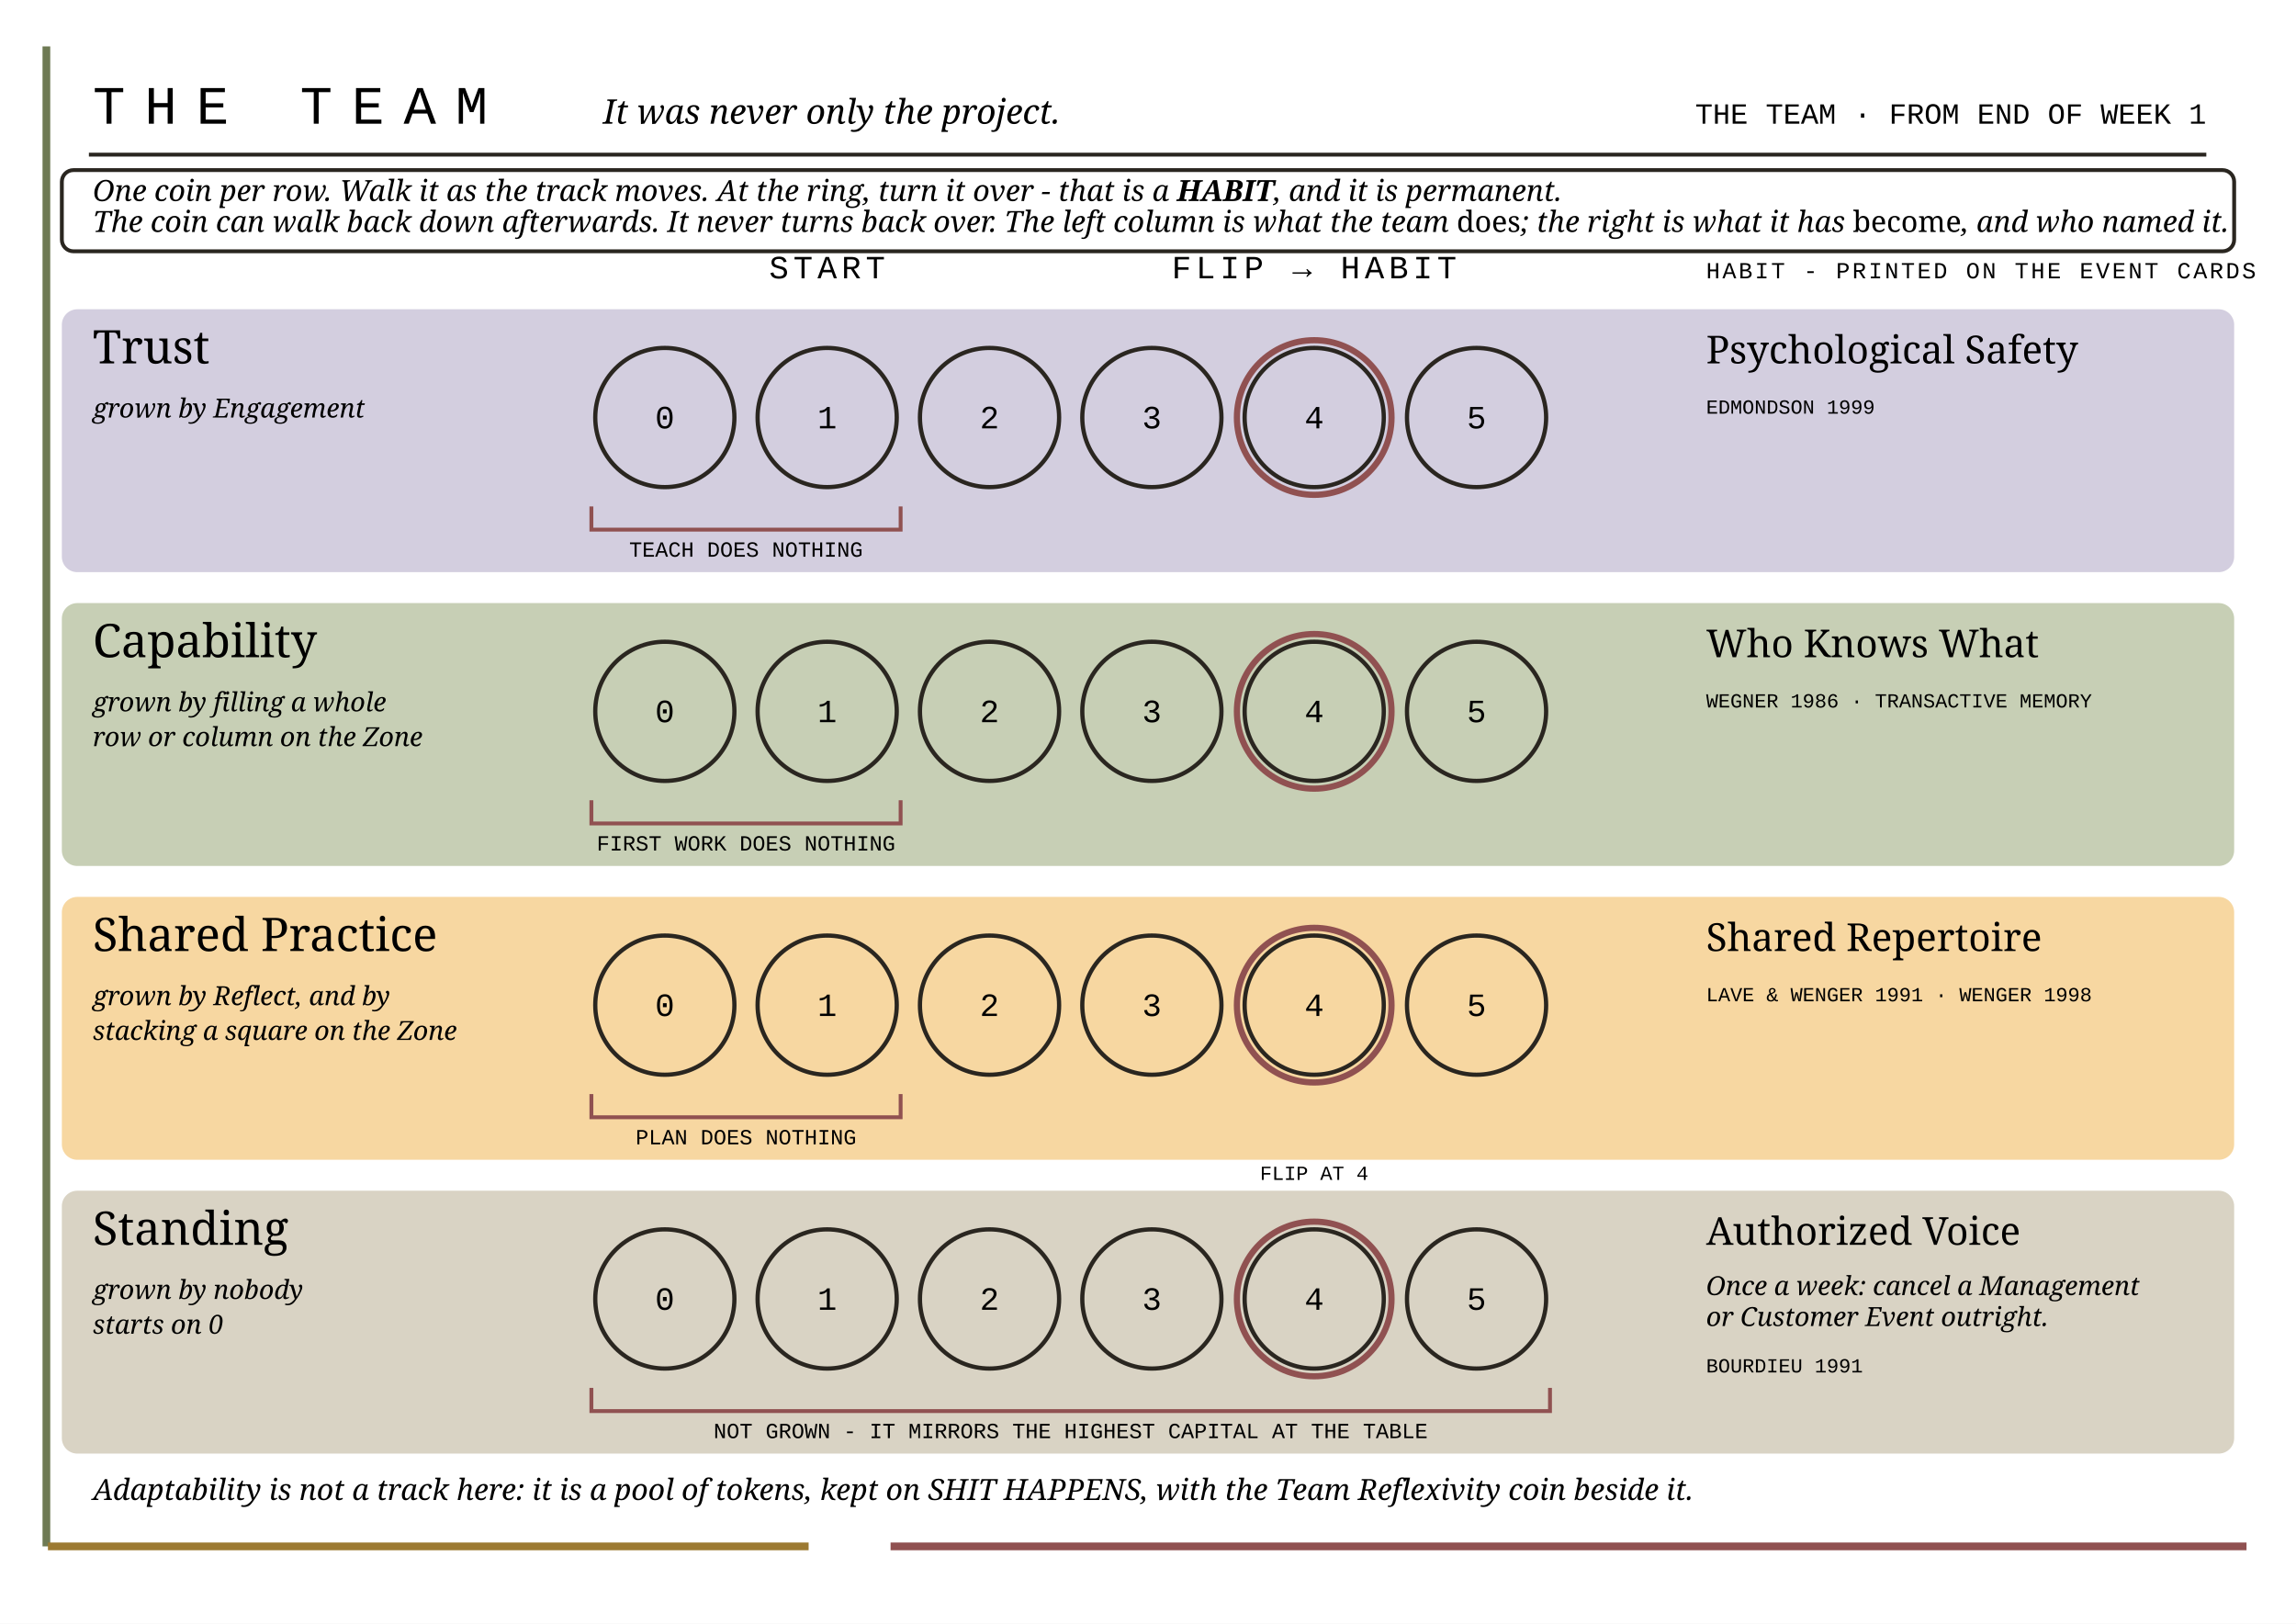
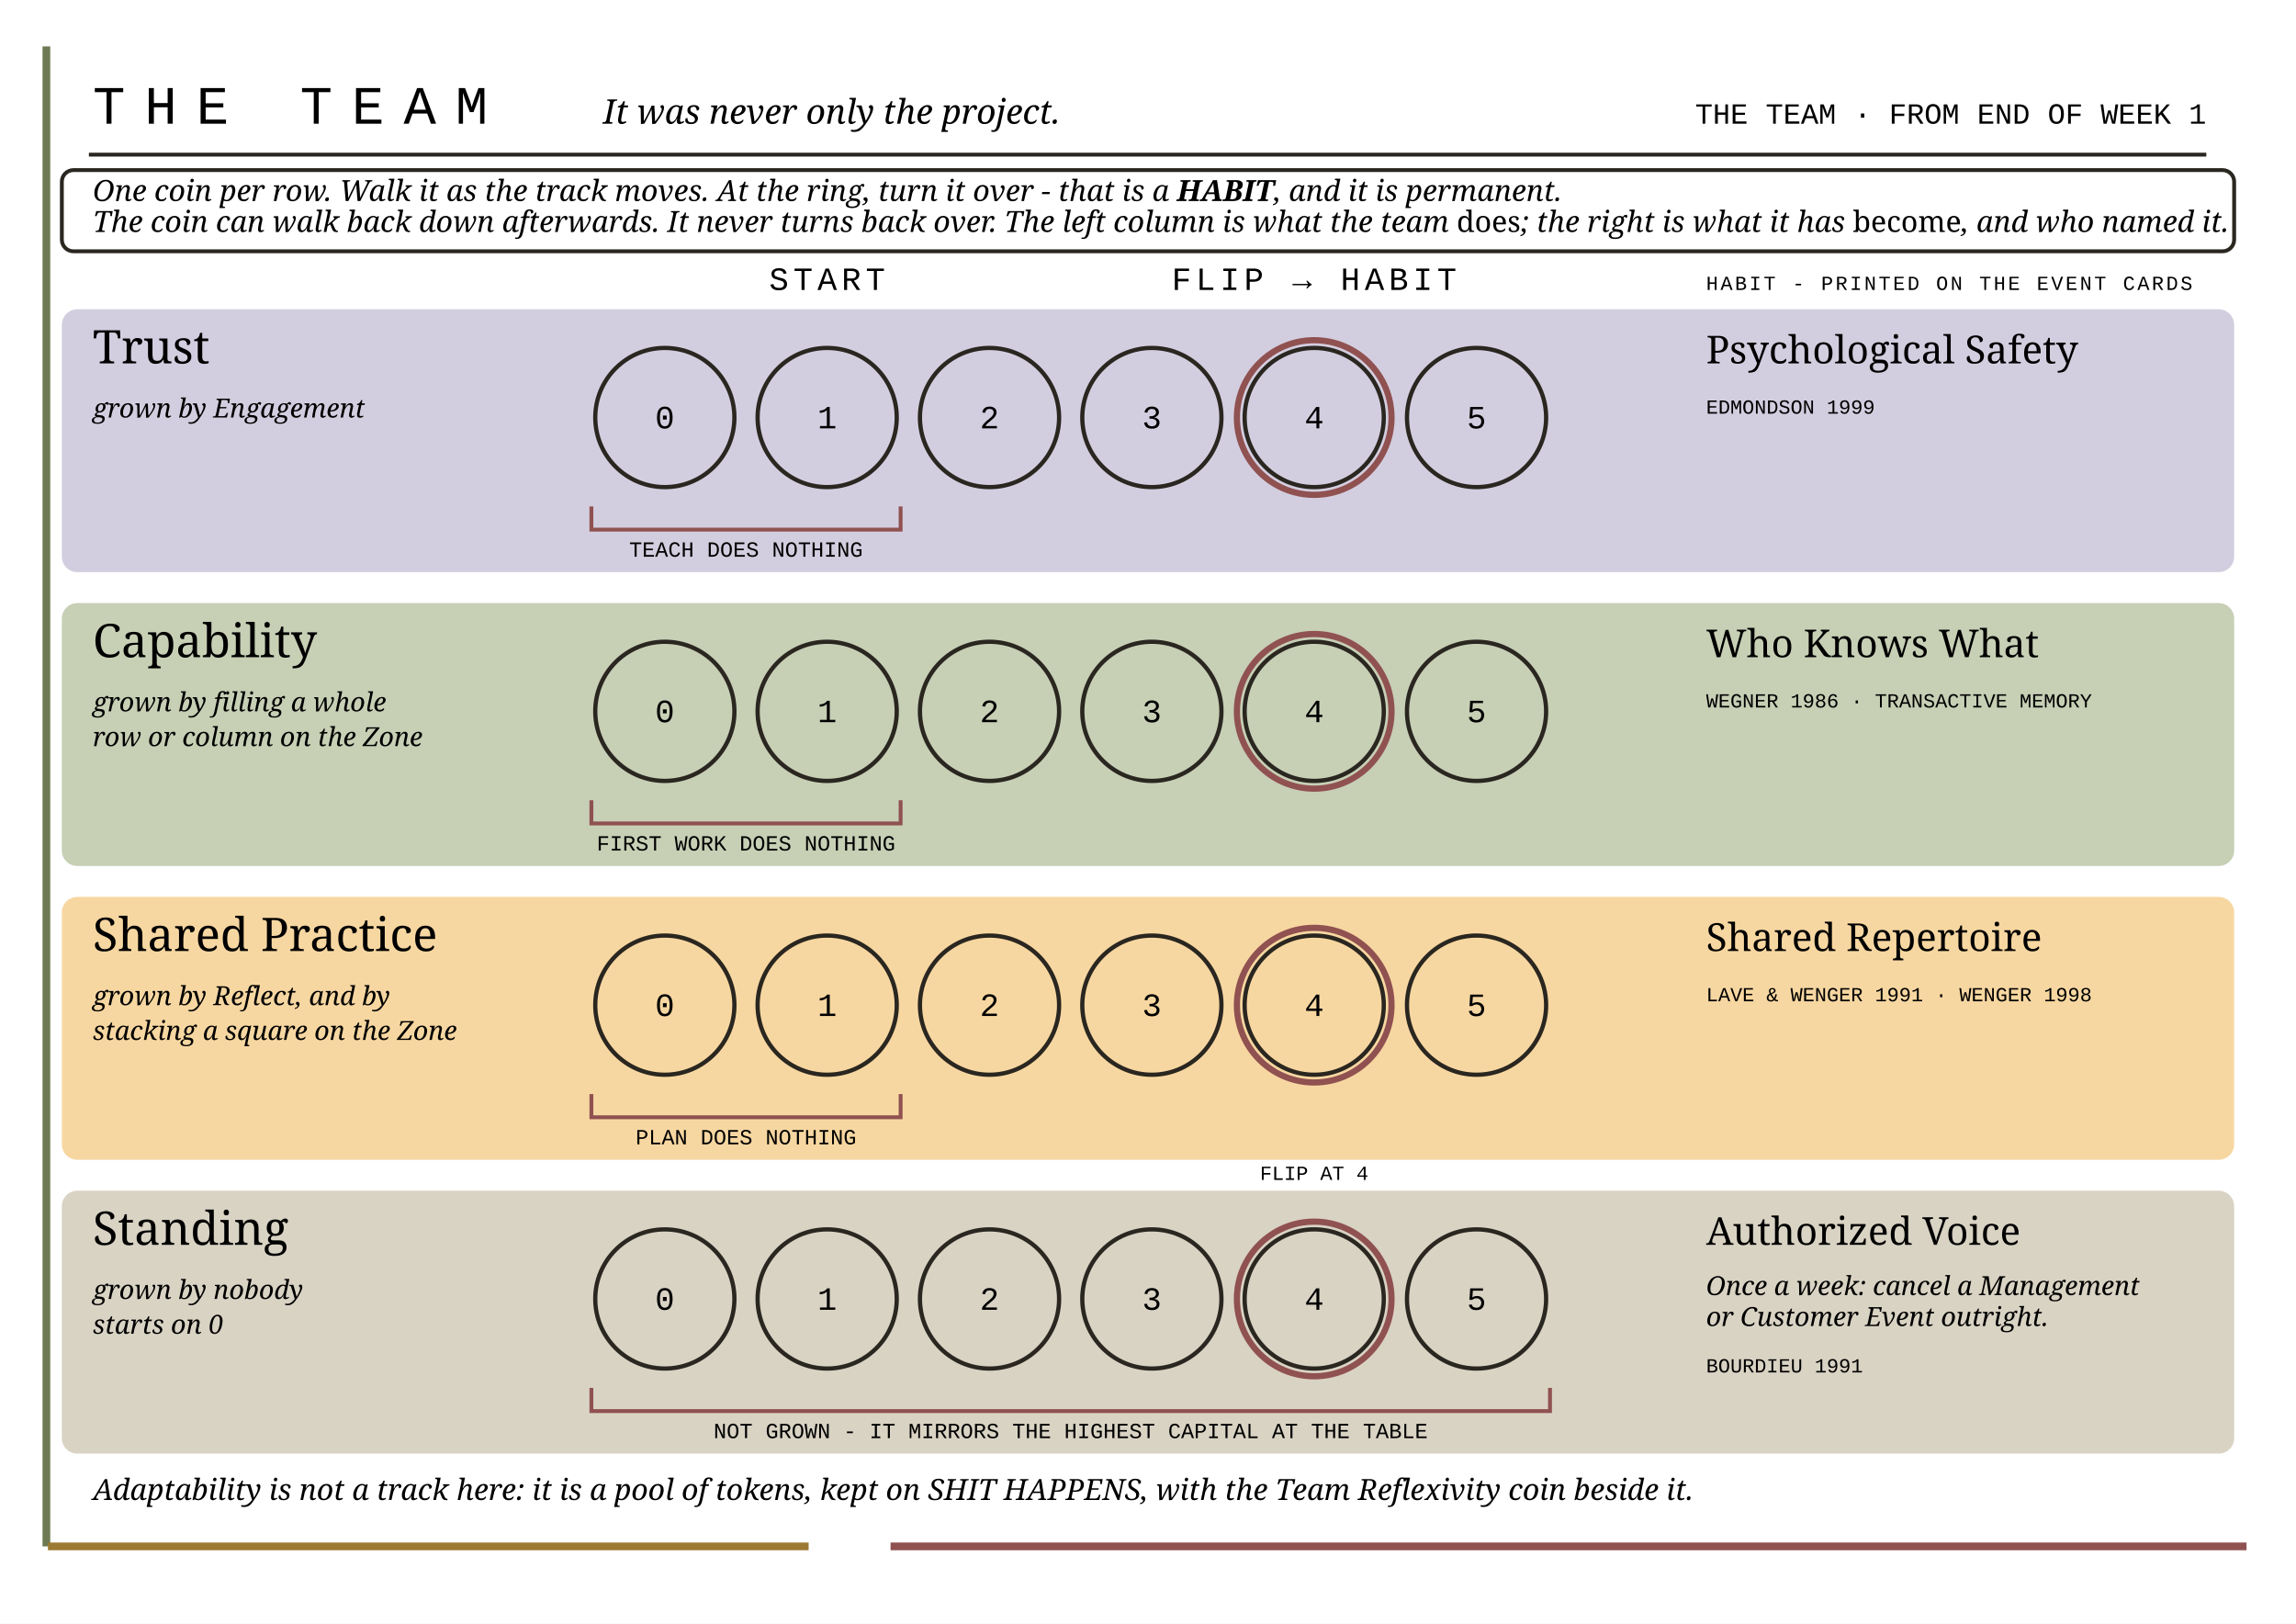
<svg xmlns="http://www.w3.org/2000/svg" width="297mm" height="210mm" viewBox="0 0 297 210">
  <style>
  .s { font-family:"EB Garamond",Garamond,Georgia,serif; fill:#000000; }
  .m { font-family:"IBM Plex Mono","Courier New",monospace; fill:#000000; }
  .r { stroke:#2A2620; stroke-width:.5; fill:none; }
  .w { fill:none; stroke:#2A2620; stroke-width:.55; }
  .q { fill:#000000; }
  .band { stroke:none; }
</style>
  <rect width="297" height="210" fill="#FFFFFF" />
  <text x="12" y="16" class="m" font-size="7" letter-spacing="2.5">THE TEAM</text>
  <text x="78" y="16" class="s" font-size="4.4" font-style="italic">It was never only the project.</text>
  <text x="285.4" y="16" class="m q" font-size="3.8" text-anchor="end">THE TEAM · FROM END OF WEEK 1</text>
  <line x1="11.5" y1="20" x2="285.4" y2="20" class="r" />
  <rect x="8" y="22" width="281" height="10.5" rx="1.5" class="r" />
  <text x="12" y="26" class="s" font-size="3.8" font-style="italic">One coin per row. Walk it as the track moves. At the ring, turn it over - that is a <tspan font-weight="bold">HABIT</tspan>, and it is permanent.</text>
  <text x="12" y="30" class="s" font-size="3.8" font-style="italic">The coin can walk back down afterwards. It never turns back over. The left column is what the team <tspan font-style="normal">does</tspan>; the right is what it has <tspan font-style="normal">become</tspan>, and who named it.</text>
-   <text x="107" y="36" class="m" font-size="4.2" text-anchor="middle" letter-spacing=".6">START</text>
-   <text x="170" y="36" class="m" font-size="4.2" text-anchor="middle" letter-spacing=".6">FLIP → HABIT</text>
-   <text x="220.7" y="36" class="m" font-size="3" letter-spacing=".3">HABIT - PRINTED ON THE EVENT CARDS</text>
+   <text x="107" y="37.5" class="m" font-size="4.2" text-anchor="middle" letter-spacing=".6">START</text>
+   <text x="170" y="37.5" class="m" font-size="4.2" text-anchor="middle" letter-spacing=".6">FLIP → HABIT</text>
+   <text x="220.7" y="37.5" class="m" font-size="2.6" letter-spacing=".3">HABIT - PRINTED ON THE EVENT CARDS</text>
  <g id="trust">
    <rect x="8" y="40" width="281" height="34" rx="2" class="band" fill="#D3CEDF" />
    <text x="12" y="47" class="s" font-size="6">Trust</text>
    <text x="12" y="54" class="s" font-size="3.4" font-style="italic">grown by Engagement</text>
    <g class="w">
      <circle cx="86" cy="54" r="9" />
      <circle cx="107" cy="54" r="9" />
      <circle cx="128" cy="54" r="9" />
      <circle cx="149" cy="54" r="9" />
      <circle cx="170" cy="54" r="9" />
      <circle cx="191" cy="54" r="9" />
    </g>
    <g class="m q" font-size="4.2" text-anchor="middle">
      <text x="86" y="55.4">0</text>
      <text x="107" y="55.4">1</text>
      <text x="128" y="55.4">2</text>
      <text x="149" y="55.4">3</text>
      <text x="170" y="55.4">4</text>
      <text x="191" y="55.4">5</text>
    </g>
    <circle cx="170" cy="54" r="10" class="w" style="stroke:#905151;stroke-width:.8" />
    <path d="M76.5,65.5 L76.5,68.5 L116.5,68.5 L116.5,65.5" class="w" style="stroke:#905151;stroke-width:.5" />
    <text x="96.5" y="72" class="m" font-size="2.8" text-anchor="middle">TEACH DOES NOTHING</text>
    <text x="220.7" y="47" class="s" font-size="5">Psychological Safety</text>
    <text x="220.7" y="53.5" class="m q" font-size="2.6">EDMONDSON 1999</text>
  </g>
  <g id="capability">
    <rect x="8" y="78" width="281" height="34" rx="2" class="band" fill="#C7CFB5" />
    <text x="12" y="85" class="s" font-size="6">Capability</text>
    <text x="12" y="92" class="s" font-size="3.4" font-style="italic">grown by filling a whole</text>
    <text x="12" y="96.5" class="s" font-size="3.4" font-style="italic">row or column on the Zone</text>
    <g class="w">
      <circle cx="86" cy="92" r="9" />
      <circle cx="107" cy="92" r="9" />
      <circle cx="128" cy="92" r="9" />
      <circle cx="149" cy="92" r="9" />
      <circle cx="170" cy="92" r="9" />
      <circle cx="191" cy="92" r="9" />
    </g>
    <g class="m q" font-size="4.2" text-anchor="middle">
      <text x="86" y="93.4">0</text>
      <text x="107" y="93.4">1</text>
      <text x="128" y="93.4">2</text>
      <text x="149" y="93.4">3</text>
      <text x="170" y="93.4">4</text>
      <text x="191" y="93.4">5</text>
    </g>
    <circle cx="170" cy="92" r="10" class="w" style="stroke:#905151;stroke-width:.8" />
    <path d="M76.5,103.5 L76.5,106.5 L116.5,106.5 L116.5,103.5" class="w" style="stroke:#905151;stroke-width:.5" />
    <text x="96.5" y="110" class="m" font-size="2.8" text-anchor="middle">FIRST WORK DOES NOTHING</text>
    <text x="220.7" y="85" class="s" font-size="5">Who Knows What</text>
    <text x="220.7" y="91.5" class="m q" font-size="2.6">WEGNER 1986 · TRANSACTIVE MEMORY</text>
  </g>
  <g id="shared-practice">
    <rect x="8" y="116" width="281" height="34" rx="2" class="band" fill="#F7D7A1" />
    <text x="12" y="123" class="s" font-size="6">Shared Practice</text>
    <text x="12" y="130" class="s" font-size="3.4" font-style="italic">grown by Reflect, and by</text>
    <text x="12" y="134.5" class="s" font-size="3.4" font-style="italic">stacking a square on the Zone</text>
    <g class="w">
      <circle cx="86" cy="130" r="9" />
      <circle cx="107" cy="130" r="9" />
      <circle cx="128" cy="130" r="9" />
      <circle cx="149" cy="130" r="9" />
      <circle cx="170" cy="130" r="9" />
      <circle cx="191" cy="130" r="9" />
    </g>
    <g class="m q" font-size="4.2" text-anchor="middle">
      <text x="86" y="131.4">0</text>
      <text x="107" y="131.4">1</text>
      <text x="128" y="131.4">2</text>
      <text x="149" y="131.4">3</text>
      <text x="170" y="131.4">4</text>
      <text x="191" y="131.4">5</text>
    </g>
    <circle cx="170" cy="130" r="10" class="w" style="stroke:#905151;stroke-width:.8" />
    <path d="M76.5,141.5 L76.5,144.5 L116.5,144.5 L116.5,141.5" class="w" style="stroke:#905151;stroke-width:.5" />
    <text x="96.5" y="148" class="m" font-size="2.8" text-anchor="middle">PLAN DOES NOTHING</text>
    <text x="220.7" y="123" class="s" font-size="5">Shared Repertoire</text>
    <text x="220.7" y="129.5" class="m q" font-size="2.6">LAVE &amp; WENGER 1991 · WENGER 1998</text>
  </g>
  <g id="standing">
    <rect x="8" y="154" width="281" height="34" rx="2" class="band" fill="#D9D3C4" />
    <text x="12" y="161" class="s" font-size="6">Standing</text>
    <text x="12" y="168" class="s" font-size="3.4" font-style="italic">grown by nobody</text>
    <text x="12" y="172.5" class="s" font-size="3.4" font-style="italic">starts on 0</text>
    <g class="w">
      <circle cx="86" cy="168" r="9" />
      <circle cx="107" cy="168" r="9" />
      <circle cx="128" cy="168" r="9" />
      <circle cx="149" cy="168" r="9" />
      <circle cx="170" cy="168" r="9" />
      <circle cx="191" cy="168" r="9" />
    </g>
    <g class="m q" font-size="4.2" text-anchor="middle">
      <text x="86" y="169.4">0</text>
      <text x="107" y="169.4">1</text>
      <text x="128" y="169.4">2</text>
      <text x="149" y="169.4">3</text>
      <text x="170" y="169.4">4</text>
      <text x="191" y="169.4">5</text>
    </g>
    <circle cx="170" cy="168" r="10" class="w" style="stroke:#905151;stroke-width:.8" />
    <path d="M76.5,179.5 L76.5,182.5 L200.5,182.5 L200.5,179.5" class="w" style="stroke:#905151;stroke-width:.5" />
    <text x="138.5" y="186" class="m" font-size="2.8" text-anchor="middle">NOT GROWN - IT MIRRORS THE HIGHEST CAPITAL AT THE TABLE</text>
    <text x="220.7" y="161" class="s" font-size="5">Authorized Voice</text>
    <text x="220.7" y="167.5" class="s" font-size="3.4" font-style="italic">Once a week: cancel a Management</text>
    <text x="220.7" y="171.5" class="s" font-size="3.4" font-style="italic">or Customer Event outright.</text>
    <text x="220.7" y="177.5" class="m q" font-size="2.6">BOURDIEU 1991</text>
  </g>
  <text x="170" y="152.6" class="m" font-size="2.6" text-anchor="middle">FLIP AT 4</text>
  <text x="12" y="194" class="s" font-size="3.8" font-style="italic">Adaptability is not a track here: it is a pool of tokens, kept on SHIT HAPPENS, with the Team Reflexivity coin beside it.</text>
  <line x1="6" y1="6" x2="6" y2="200" stroke="#6E7A54" stroke-width="1" />
  <line x1="6.2" y1="200" x2="104.6" y2="200" stroke="#9C7A32" stroke-width="1" />
  <line x1="115.2" y1="200" x2="290.6" y2="200" stroke="#905151" stroke-width="1" />
</svg>
